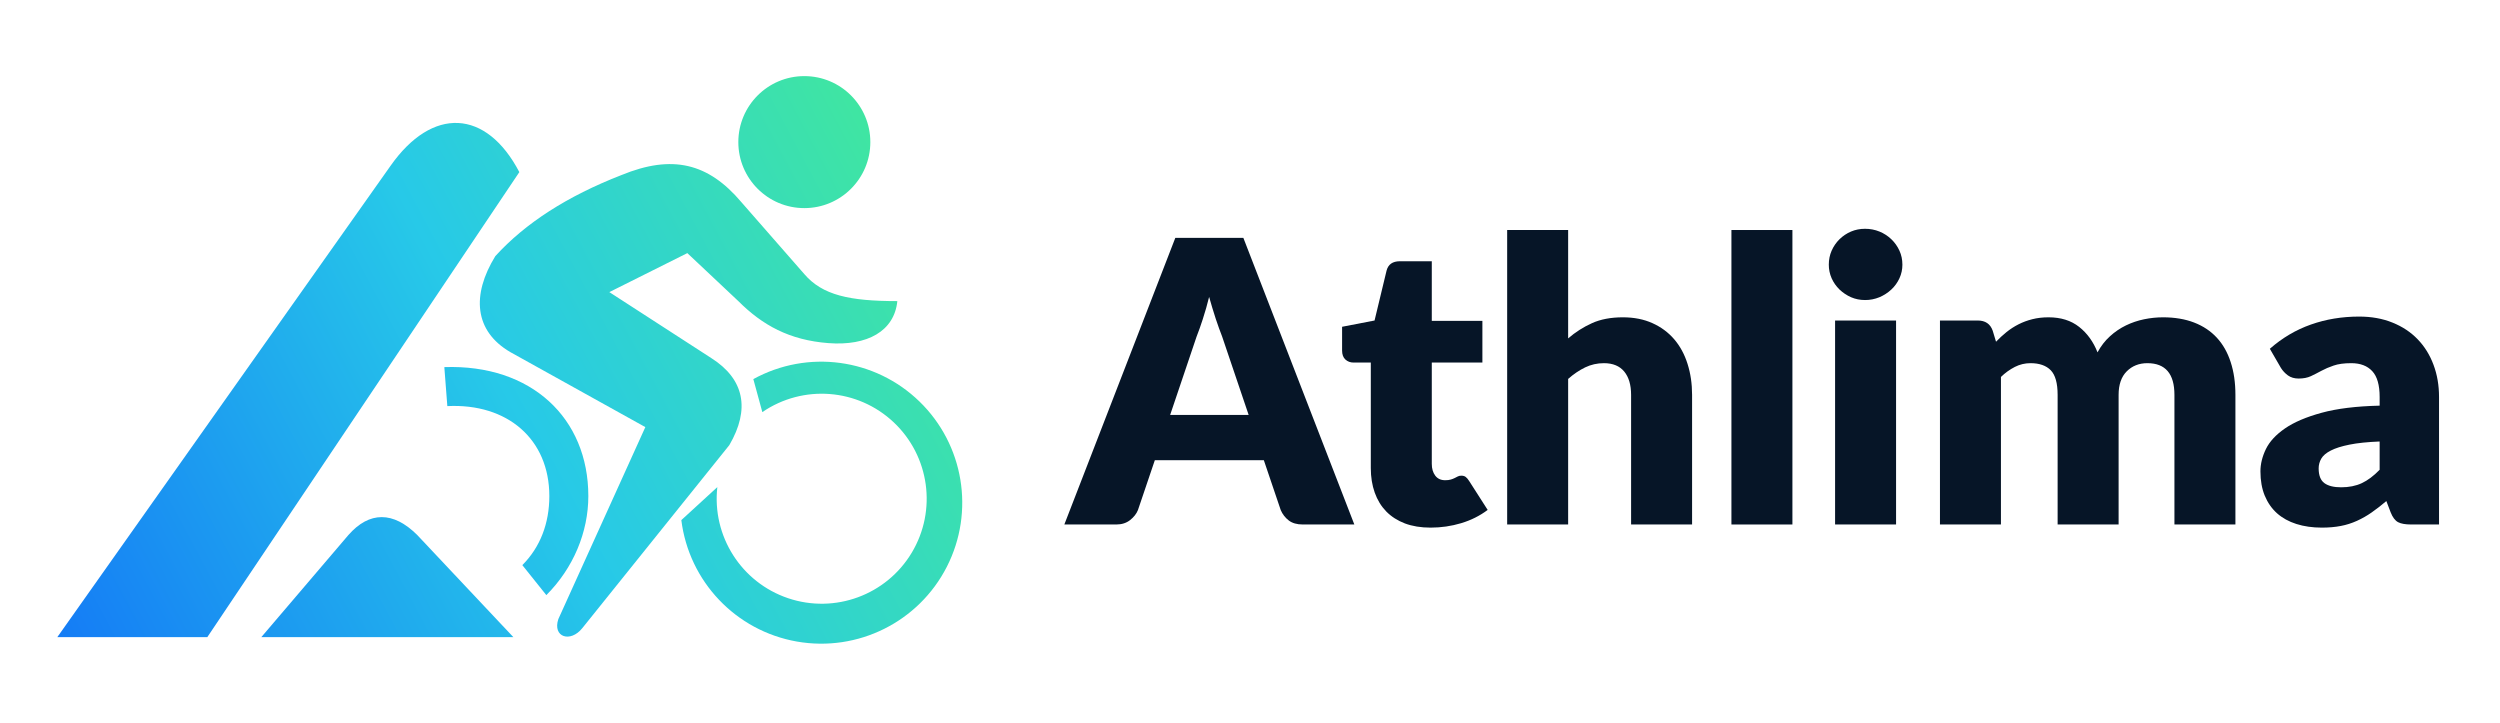
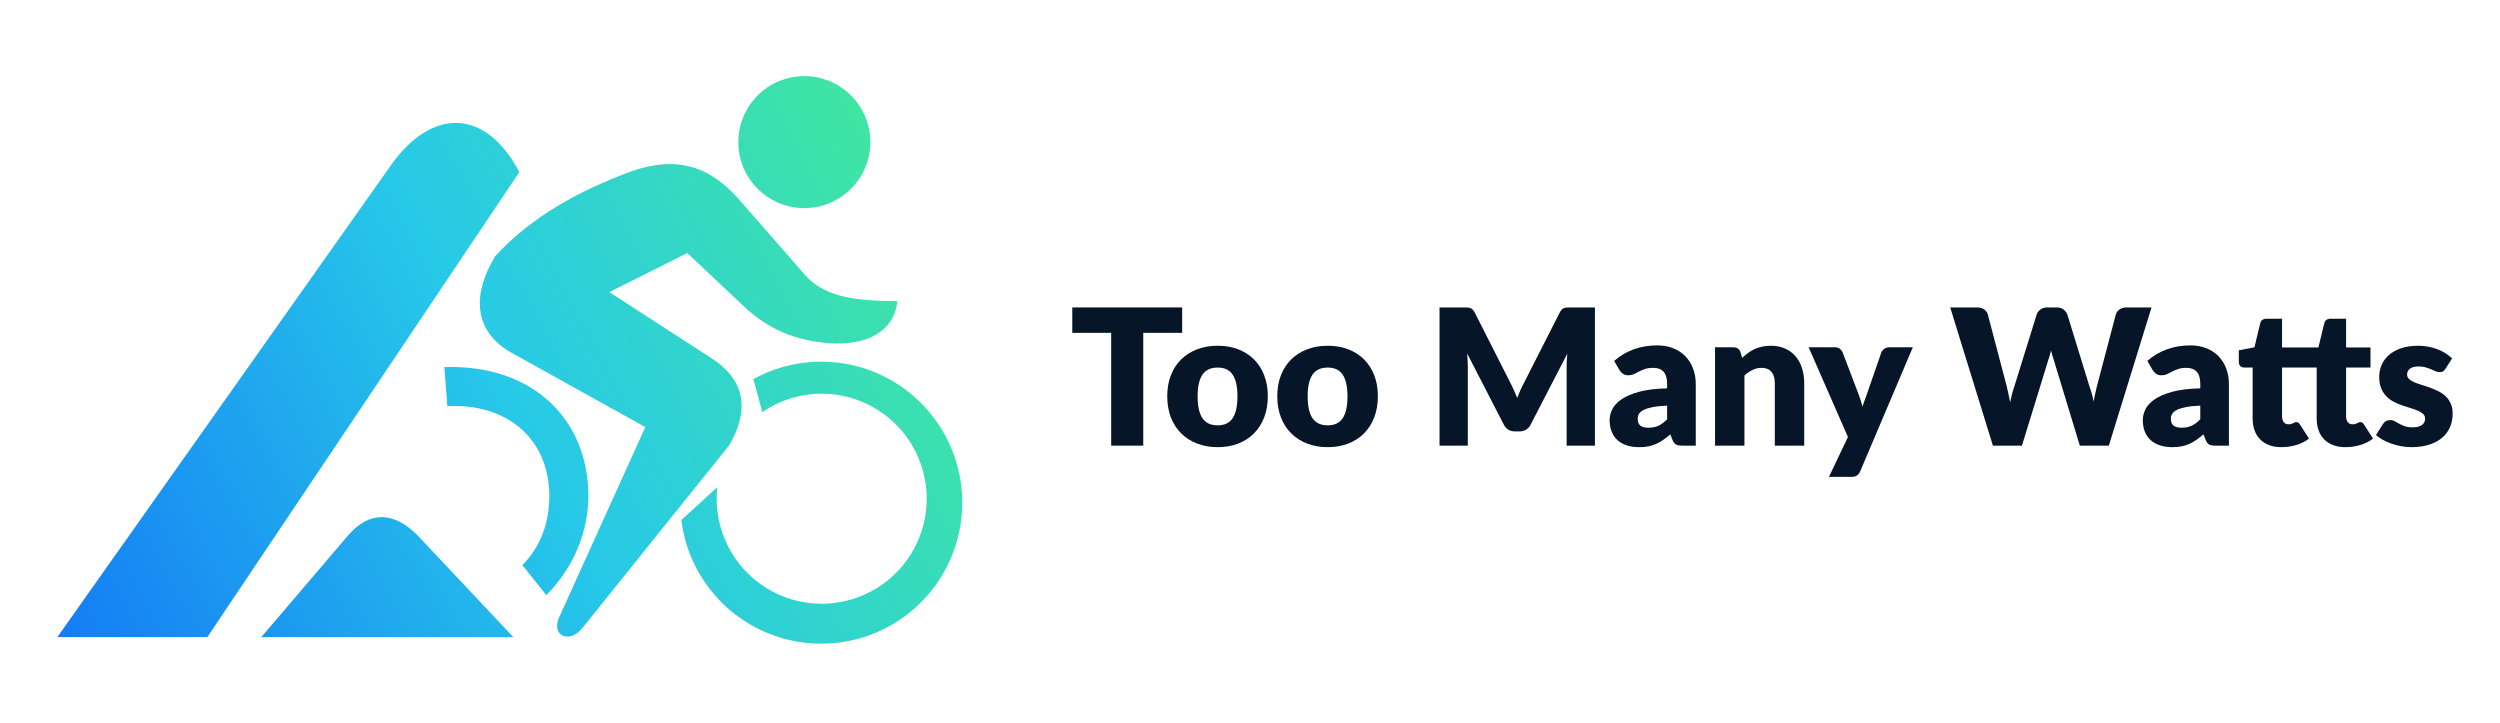
- <svg xmlns="http://www.w3.org/2000/svg" xmlns:xlink="http://www.w3.org/1999/xlink" width="900" height="260" aria-label="Athlima" viewBox="0 0 900 260">
+ <svg xmlns="http://www.w3.org/2000/svg" xmlns:xlink="http://www.w3.org/1999/xlink" width="900" height="260" aria-label="Too Many Watts" viewBox="0 0 900 260">
  <defs>
-     <linearGradient id="athlima-gradient" x1="0" x2="300" y1="190" y2="30" gradientUnits="userSpaceOnUse">
+     <linearGradient id="too-many-watts-gradient" x1="0" x2="300" y1="190" y2="30" gradientUnits="userSpaceOnUse">
      <stop stop-color="#1479f6" />
      <stop offset=".52" stop-color="#27c9e8" />
      <stop offset="1" stop-color="#42e89b" />
    </linearGradient>
  </defs>
-   <g id="athlima-mark" fill="url(#athlima-gradient)" transform="translate(12 22)scale(1.08)">
+   <g id="too-many-watts-mark" fill="url(#too-many-watts-gradient)" transform="translate(12 22)scale(1.08)">
    <g id="a-and-rear-wheel">
      <path d="M8 192 119 35c14-20 32-19 43 2L58 192Z" />
      <path d="m76 192 29-34c7-8 15-8 23 0l32 34Z" />
      <path d="M137 102c29-1 48 17 48 43 0 12-5 24-14 33l-8-10c6-6 9-14 9-23 0-19-14-31-34-30Z" />
    </g>
    <g id="rider">
      <circle cx="257" cy="27" r="22" />
      <path d="M154 65q15-16.5 42-27c17-7 29-4 40 9l21 24c6 7 15 9 31 9-1 10-10 15-23 14s-22-6-30-14l-17-16-26 13 34 22c11 7 13 17 6 29l-49 61c-4 5-10 3-8-3l29-64-45-25c-12-7-13-19-5-32" />
    </g>
    <g id="front-wheel">
      <path d="M240 106a47 47 0 1 1-24 47l12-11a35 35 0 1 0 15-25Z" />
    </g>
  </g>
-   <svg id="wordmark" width="500" height="170" x="385" y="49" overflow="visible" style="color:#061527" viewBox="0 0 353 120">
+   <svg id="wordmark" width="500" height="170" x="385" y="49" overflow="visible" style="color:#061527" viewBox="0 0 732 120">
    <defs>
      <g id="word-glyph-0">
-         <path d="m45.547-27.844-6.75-19.953c-.5-1.27-1.04-2.758-1.61-4.469a139 139 0 0 1-1.687-5.578 78 78 0 0 1-1.61 5.657 76 76 0 0 1-1.593 4.484l-6.703 19.86ZM72.407 0h-13.11c-1.469 0-2.652-.336-3.547-1.016a6.56 6.56 0 0 1-2.047-2.64l-4.297-12.688H21.703L17.406-3.656c-.375.937-1.039 1.781-1.984 2.531Q13.998 0 11.906 0H-1.297l28.203-72.844h17.297Zm0 0" />
+         <path d="M59.406-59.453h-20.5V0H22v-59.453H1.5v-13.39h57.906Zm0 0" />
      </g>
      <g id="word-glyph-1">
-         <path d="M23.797.797c-2.469 0-4.649-.356-6.531-1.063q-2.815-1.078-4.75-3.046-1.924-1.98-2.922-4.782-1.001-2.812-1-6.25v-26.812h-4.39q-1.208.001-2.063-.766-.844-.78-.844-2.281v-6.047l8.25-1.594L12.594-64.5Q13.2-66.905 16-66.906h8.094v15.156h12.86v10.594h-12.86v25.75q-.002 1.814.875 2.984.873 1.172 2.531 1.172.843.002 1.422-.172a5.5 5.5 0 0 0 1-.39c.281-.157.547-.29.797-.407q.373-.187.875-.187.702 0 1.125.328.434.328.875 1.031l4.703 7.344q-3 2.25-6.75 3.375Q27.795.797 23.797.797m0 0" />
-       </g>
-       <g id="word-glyph-2">
-         <path d="M20.75-47.297a25 25 0 0 1 6.063-3.875q3.28-1.483 7.843-1.484 4.247.001 7.516 1.484 3.28 1.47 5.531 4.094 2.25 2.627 3.39 6.25 1.156 3.627 1.157 7.875V0h-15.5v-32.953q-.002-3.796-1.75-5.922-1.752-2.123-5.156-2.125-2.55 0-4.782 1.078-2.22 1.08-4.312 2.922V0H5.25v-74.844h15.5Zm0 0" />
+         <path d="M29.156-52.656q5.889 0 10.735 1.86 4.858 1.845 8.328 5.296c2.32 2.305 4.125 5.094 5.406 8.375s1.922 6.977 1.922 11.078q0 6.205-1.922 11.172c-1.281 3.313-3.086 6.133-5.406 8.453q-3.47 3.47-8.328 5.344Q35.045.797 29.156.797q-5.952 0-10.828-1.875c-3.25-1.25-6.055-3.031-8.406-5.344q-3.518-3.482-5.453-8.453-1.922-4.967-1.922-11.172c0-4.101.64-7.797 1.922-11.078 1.289-3.281 3.11-6.07 5.453-8.375 2.351-2.3 5.156-4.066 8.406-5.297q4.875-1.858 10.828-1.86m0 41.953c3.563 0 6.18-1.254 7.86-3.766q2.53-3.78 2.53-11.484 0-7.701-2.53-11.453c-1.68-2.5-4.297-3.75-7.86-3.75q-5.502 0-8.062 3.75-2.549 3.752-2.547 11.453 0 7.706 2.547 11.484 2.56 3.767 8.062 3.766m0 0" />
      </g>
      <g id="word-glyph-3">
-         <path d="M20.75-74.844V0H5.25v-74.844Zm0 0" />
+         <path d="M88.953-72.844V0H74.047v-41.906c0-.957.023-2.004.078-3.14q.076-1.701.281-3.454l-19.36 37.453q-.89 1.753-2.421 2.656-1.535.891-3.469.891h-2.312q-1.94 0-3.469-.89-1.533-.904-2.422-2.657l-19.36-37.547q.155 1.798.25 3.532.108 1.721.11 3.156V0H7.047v-72.844h12.906q1.09 0 1.922.047a4.9 4.9 0 0 1 1.469.297q.656.253 1.172.781.527.518 1.03 1.469l18.75 36.953a70 70 0 0 1 1.923 3.953A86 86 0 0 1 48-25.156a98 98 0 0 1 1.766-4.282 53 53 0 0 1 1.984-4.015L70.453-70.25q.499-.951 1.016-1.469a3.4 3.4 0 0 1 1.172-.781c.437-.164.93-.266 1.484-.297q.825-.047 1.922-.047Zm0 0" />
      </g>
      <g id="word-glyph-4">
-         <path d="M21.094-51.844V0h-15.5v-51.844Zm1.61-14.203a8.2 8.2 0 0 1-.75 3.469 9.1 9.1 0 0 1-2.063 2.86 10.3 10.3 0 0 1-3.016 1.952 9.4 9.4 0 0 1-3.672.72q-1.91 0-3.562-.72a10.3 10.3 0 0 1-2.922-1.953 9.2 9.2 0 0 1-2-2.86A8.45 8.45 0 0 1 4-66.046q-.001-1.906.719-3.547a9.4 9.4 0 0 1 2-2.906 9.5 9.5 0 0 1 2.922-1.953q1.652-.703 3.562-.703 1.95 0 3.672.703a9.5 9.5 0 0 1 3.016 1.953 9.3 9.3 0 0 1 2.062 2.906q.75 1.642.75 3.547m0 0" />
+         <path d="M32-21.094q-4.657.187-7.656.797-3.002.599-4.75 1.5-1.753.892-2.422 2.047a4.9 4.9 0 0 0-.672 2.5q0 2.658 1.453 3.734c.969.711 2.383 1.063 4.25 1.063q3 0 5.25-1.047 2.25-1.044 4.547-3.406ZM4.094-44.656c3.133-2.758 6.61-4.813 10.422-6.157q5.73-2.028 12.28-2.03 4.701 0 8.47 1.53 3.78 1.519 6.406 4.25 2.623 2.72 4.016 6.47 1.406 3.75 1.406 8.187V0H40c-1.469 0-2.578-.195-3.328-.594q-1.125-.608-1.875-2.5l-1.094-2.86a50 50 0 0 1-3.75 2.907A23.3 23.3 0 0 1 26.22-.922 18 18 0 0 1 22.125.375q-2.175.422-4.828.422-3.549-.001-6.453-.922-2.894-.92-4.922-2.719-2.017-1.811-3.125-4.484-1.094-2.67-1.094-6.172-.002-2.795 1.39-5.672c.938-1.914 2.555-3.664 4.86-5.25q3.45-2.374 9.297-3.969 5.844-1.606 14.75-1.812v-2.203q0-4.547-1.875-6.563C28.875-40.32 27.098-41 24.797-41q-2.754 0-4.5.61-1.753.595-3.125 1.343-1.377.75-2.672 1.36-1.3.595-3.094.593-1.61 0-2.719-.797a6.9 6.9 0 0 1-1.78-1.906Zm0 0" />
      </g>
      <g id="word-glyph-5">
-         <path d="M5.25 0v-51.844h9.594q2.905.002 3.812 2.594l.844 2.797a29 29 0 0 1 2.688-2.469 17.8 17.8 0 0 1 3.03-1.953q1.625-.826 3.5-1.297 1.876-.482 4.126-.484 4.699 0 7.781 2.437c2.05 1.617 3.61 3.774 4.672 6.469q1.296-2.405 3.172-4.094a17 17 0 0 1 4.047-2.75 19.7 19.7 0 0 1 4.609-1.562q2.42-.499 4.828-.5 4.453.002 7.89 1.328 3.451 1.33 5.782 3.86 2.326 2.517 3.516 6.202 1.201 3.674 1.203 8.313V0h-15.5v-32.953q0-8.046-6.89-8.047-3.16.002-5.235 2.078-2.063 2.08-2.063 5.969V0h-15.5v-32.953q-.002-4.452-1.75-6.25C32.238-40.398 30.52-41 28.25-41q-2.096.002-3.969.953A14.7 14.7 0 0 0 20.75-37.5V0Zm0 0" />
+         <path d="M19.547-46.25q1.5-1.404 3.094-2.594 1.607-1.2 3.437-2.031a20 20 0 0 1 3.953-1.297q2.122-.482 4.625-.484 4.247.001 7.516 1.484 3.28 1.47 5.531 4.094 2.25 2.627 3.39 6.25 1.156 3.627 1.157 7.875V0h-15.5v-32.953q-.002-3.796-1.75-5.922-1.752-2.123-5.156-2.125-2.55 0-4.782 1.078-2.22 1.08-4.312 2.922V0H5.25v-51.844h9.594q2.905.002 3.812 2.594Zm0 0" />
      </g>
      <g id="word-glyph-6">
-         <path d="M32-21.094q-4.657.187-7.656.797-3.002.599-4.75 1.5-1.753.892-2.422 2.047a4.9 4.9 0 0 0-.672 2.5q0 2.658 1.453 3.734c.969.711 2.383 1.063 4.25 1.063q3 0 5.25-1.047 2.25-1.044 4.547-3.406ZM4.094-44.656c3.133-2.758 6.61-4.813 10.422-6.157q5.73-2.028 12.28-2.03 4.701 0 8.47 1.53 3.78 1.519 6.406 4.25 2.623 2.72 4.016 6.47 1.406 3.75 1.406 8.187V0H40c-1.469 0-2.578-.195-3.328-.594q-1.125-.608-1.875-2.5l-1.094-2.86a50 50 0 0 1-3.75 2.907A23.3 23.3 0 0 1 26.22-.922 18 18 0 0 1 22.125.375q-2.175.422-4.828.422-3.549-.001-6.453-.922-2.894-.92-4.922-2.719-2.017-1.811-3.125-4.484-1.094-2.67-1.094-6.172-.002-2.795 1.39-5.672c.938-1.914 2.555-3.664 4.86-5.25q3.45-2.374 9.297-3.969 5.844-1.606 14.75-1.812v-2.203q0-4.547-1.875-6.563C28.875-40.32 27.098-41 24.797-41q-2.754 0-4.5.61-1.753.595-3.125 1.343-1.377.75-2.672 1.36-1.3.595-3.094.593-1.61 0-2.719-.797a6.9 6.9 0 0 1-1.78-1.906Zm0 0" />
+         <path d="M54.5-51.844 26.797 13.453c-.469 1.031-1.04 1.785-1.703 2.266q-1.001.733-3.188.734h-11.61l10-21L-.405-51.844h13.703q1.793 0 2.765.797a4.8 4.8 0 0 1 1.438 1.89l8.5 22.36a45 45 0 0 1 1.953 6.25q.544-1.607 1.094-3.203.546-1.592 1.156-3.156l7.703-22.25q.434-1.138 1.594-1.907a4.4 4.4 0 0 1 2.5-.78Zm0 0" />
+       </g>
+       <g id="word-glyph-7">
+         <path d="M106.297-72.844 83.797 0H68.5L54.797-45.156a29 29 0 0 1-.75-2.313c-.23-.851-.465-1.75-.703-2.687-.23.937-.465 1.836-.703 2.687a28 28 0 0 1-.735 2.313L38 0H22.703L.203-72.844h14.203q2.186.002 3.656 1 1.482 1.001 1.938 2.64l10 38q.451 1.801.89 3.923.45 2.128.907 4.437.902-4.701 2.203-8.36l11.797-38q.45-1.389 1.922-2.515 1.481-1.125 3.578-1.125h5c1.469 0 2.648.344 3.547 1.031a6.46 6.46 0 0 1 2.062 2.61l11.688 38c.875 2.336 1.61 4.984 2.203 7.953q.406-2.25.828-4.219c.281-1.32.57-2.566.875-3.734l10-38q.406-1.453 1.906-2.547 1.498-1.092 3.594-1.094Zm0 0" />
+       </g>
+       <g id="word-glyph-8">
+         <path d="M23.797.797c-2.469 0-4.649-.356-6.531-1.063q-2.815-1.078-4.75-3.046-1.924-1.98-2.922-4.782-1.001-2.812-1-6.25v-26.812h-4.39q-1.208.001-2.063-.766-.844-.78-.844-2.281v-6.047l8.25-1.594L12.594-64.5Q13.2-66.905 16-66.906h8.094v15.156H43.25l3.094-12.75q.607-2.405 3.406-2.406h8.094v15.156h12.86v10.594h-12.86v25.75q-.002 1.814.875 2.984.873 1.172 2.531 1.172.843.002 1.422-.172a5.5 5.5 0 0 0 1-.39c.281-.157.547-.29.797-.407q.373-.187.875-.187.703 0 1.125.328.434.328.875 1.031l4.703 7.344q-3 2.25-6.75 3.375Q61.545.797 57.547.797c-2.469 0-4.649-.356-6.531-1.063q-2.814-1.078-4.75-3.046-1.925-1.98-2.922-4.782-1.001-2.812-1-6.25v-26.812h-18.25v25.75q-.002 1.814.875 2.984.873 1.172 2.531 1.172.843.002 1.422-.172a5.5 5.5 0 0 0 1-.39c.281-.157.547-.29.797-.407q.373-.187.875-.187.702 0 1.125.328.434.328.875 1.031l4.703 7.344q-3 2.25-6.75 3.375Q27.795.797 23.797.797m0 0" />
+       </g>
+       <g id="word-glyph-9">
+         <path d="M38.203-40.5c-.406.637-.836 1.09-1.281 1.36q-.676.39-1.719.39A5.5 5.5 0 0 1 33-39.219q-1.096-.48-2.375-1.031a27 27 0 0 0-2.875-1.016q-1.593-.482-3.656-.484-2.94 0-4.516 1.125C18.523-39.875 18-38.832 18-37.5c0 .969.336 1.773 1.016 2.406q1.03.939 2.734 1.672 1.7.72 3.844 1.375 2.156.645 4.406 1.453c1.5.532 2.96 1.157 4.39 1.875a16.3 16.3 0 0 1 3.86 2.64c1.133 1.056 2.04 2.329 2.719 3.829.687 1.5 1.031 3.305 1.031 5.406q0 3.846-1.406 7.094-1.395 3.254-4.172 5.61-2.766 2.344-6.844 3.64T20.203.797a28.7 28.7 0 0 1-5.312-.5 37.5 37.5 0 0 1-5.125-1.344 29 29 0 0 1-4.578-2.031C3.789-3.86 2.594-4.695 1.594-5.594l3.61-5.703a4.6 4.6 0 0 1 1.515-1.578q.935-.576 2.375-.578c.906 0 1.71.203 2.422.61.718.398 1.492.827 2.328 1.296q1.247.704 2.922 1.297 1.687.595 4.234.594 1.792 0 3.047-.375 1.249-.373 2-1.016.749-.656 1.094-1.453.358-.796.359-1.656c0-1.031-.352-1.88-1.047-2.547q-1.05-.997-2.75-1.719a33 33 0 0 0-3.875-1.36 75 75 0 0 1-4.422-1.421 36 36 0 0 1-4.437-1.922 15.2 15.2 0 0 1-3.875-2.844q-1.689-1.733-2.75-4.234Q3.296-32.7 3.297-36.25q0-3.294 1.265-6.266 1.28-2.983 3.829-5.234 2.561-2.249 6.406-3.578 3.855-1.326 9-1.328 2.796.001 5.422.5 2.625.503 4.922 1.406a24 24 0 0 1 4.203 2.125q1.905 1.219 3.36 2.672Zm0 0" />
      </g>
    </defs>
    <g fill="currentColor">
      <use xlink:href="#word-glyph-0" y="98.7" />
-       <use xlink:href="#word-glyph-1" x="68" y="98.7" />
-       <use xlink:href="#word-glyph-2" x="106" y="98.7" />
-       <use xlink:href="#word-glyph-3" x="163" y="98.7" />
-       <use xlink:href="#word-glyph-4" x="189" y="98.7" />
-       <use xlink:href="#word-glyph-5" x="216" y="98.7" />
-       <use xlink:href="#word-glyph-6" x="301" y="98.7" />
+       <use xlink:href="#word-glyph-1" x="49" y="98.7" />
+       <use xlink:href="#word-glyph-1" x="107" y="98.7" />
+       <use xlink:href="#word-glyph-3" x="188" y="98.7" />
+       <use xlink:href="#word-glyph-4" x="283" y="98.7" />
+       <use xlink:href="#word-glyph-5" x="335" y="98.7" />
+       <use xlink:href="#word-glyph-6" x="390" y="98.7" />
+       <use xlink:href="#word-glyph-7" x="464" y="98.7" />
+       <use xlink:href="#word-glyph-4" x="564" y="98.7" />
+       <use xlink:href="#word-glyph-8" x="615" y="98.7" />
+       <use xlink:href="#word-glyph-9" x="687" y="98.7" />
    </g>
  </svg>
</svg>
